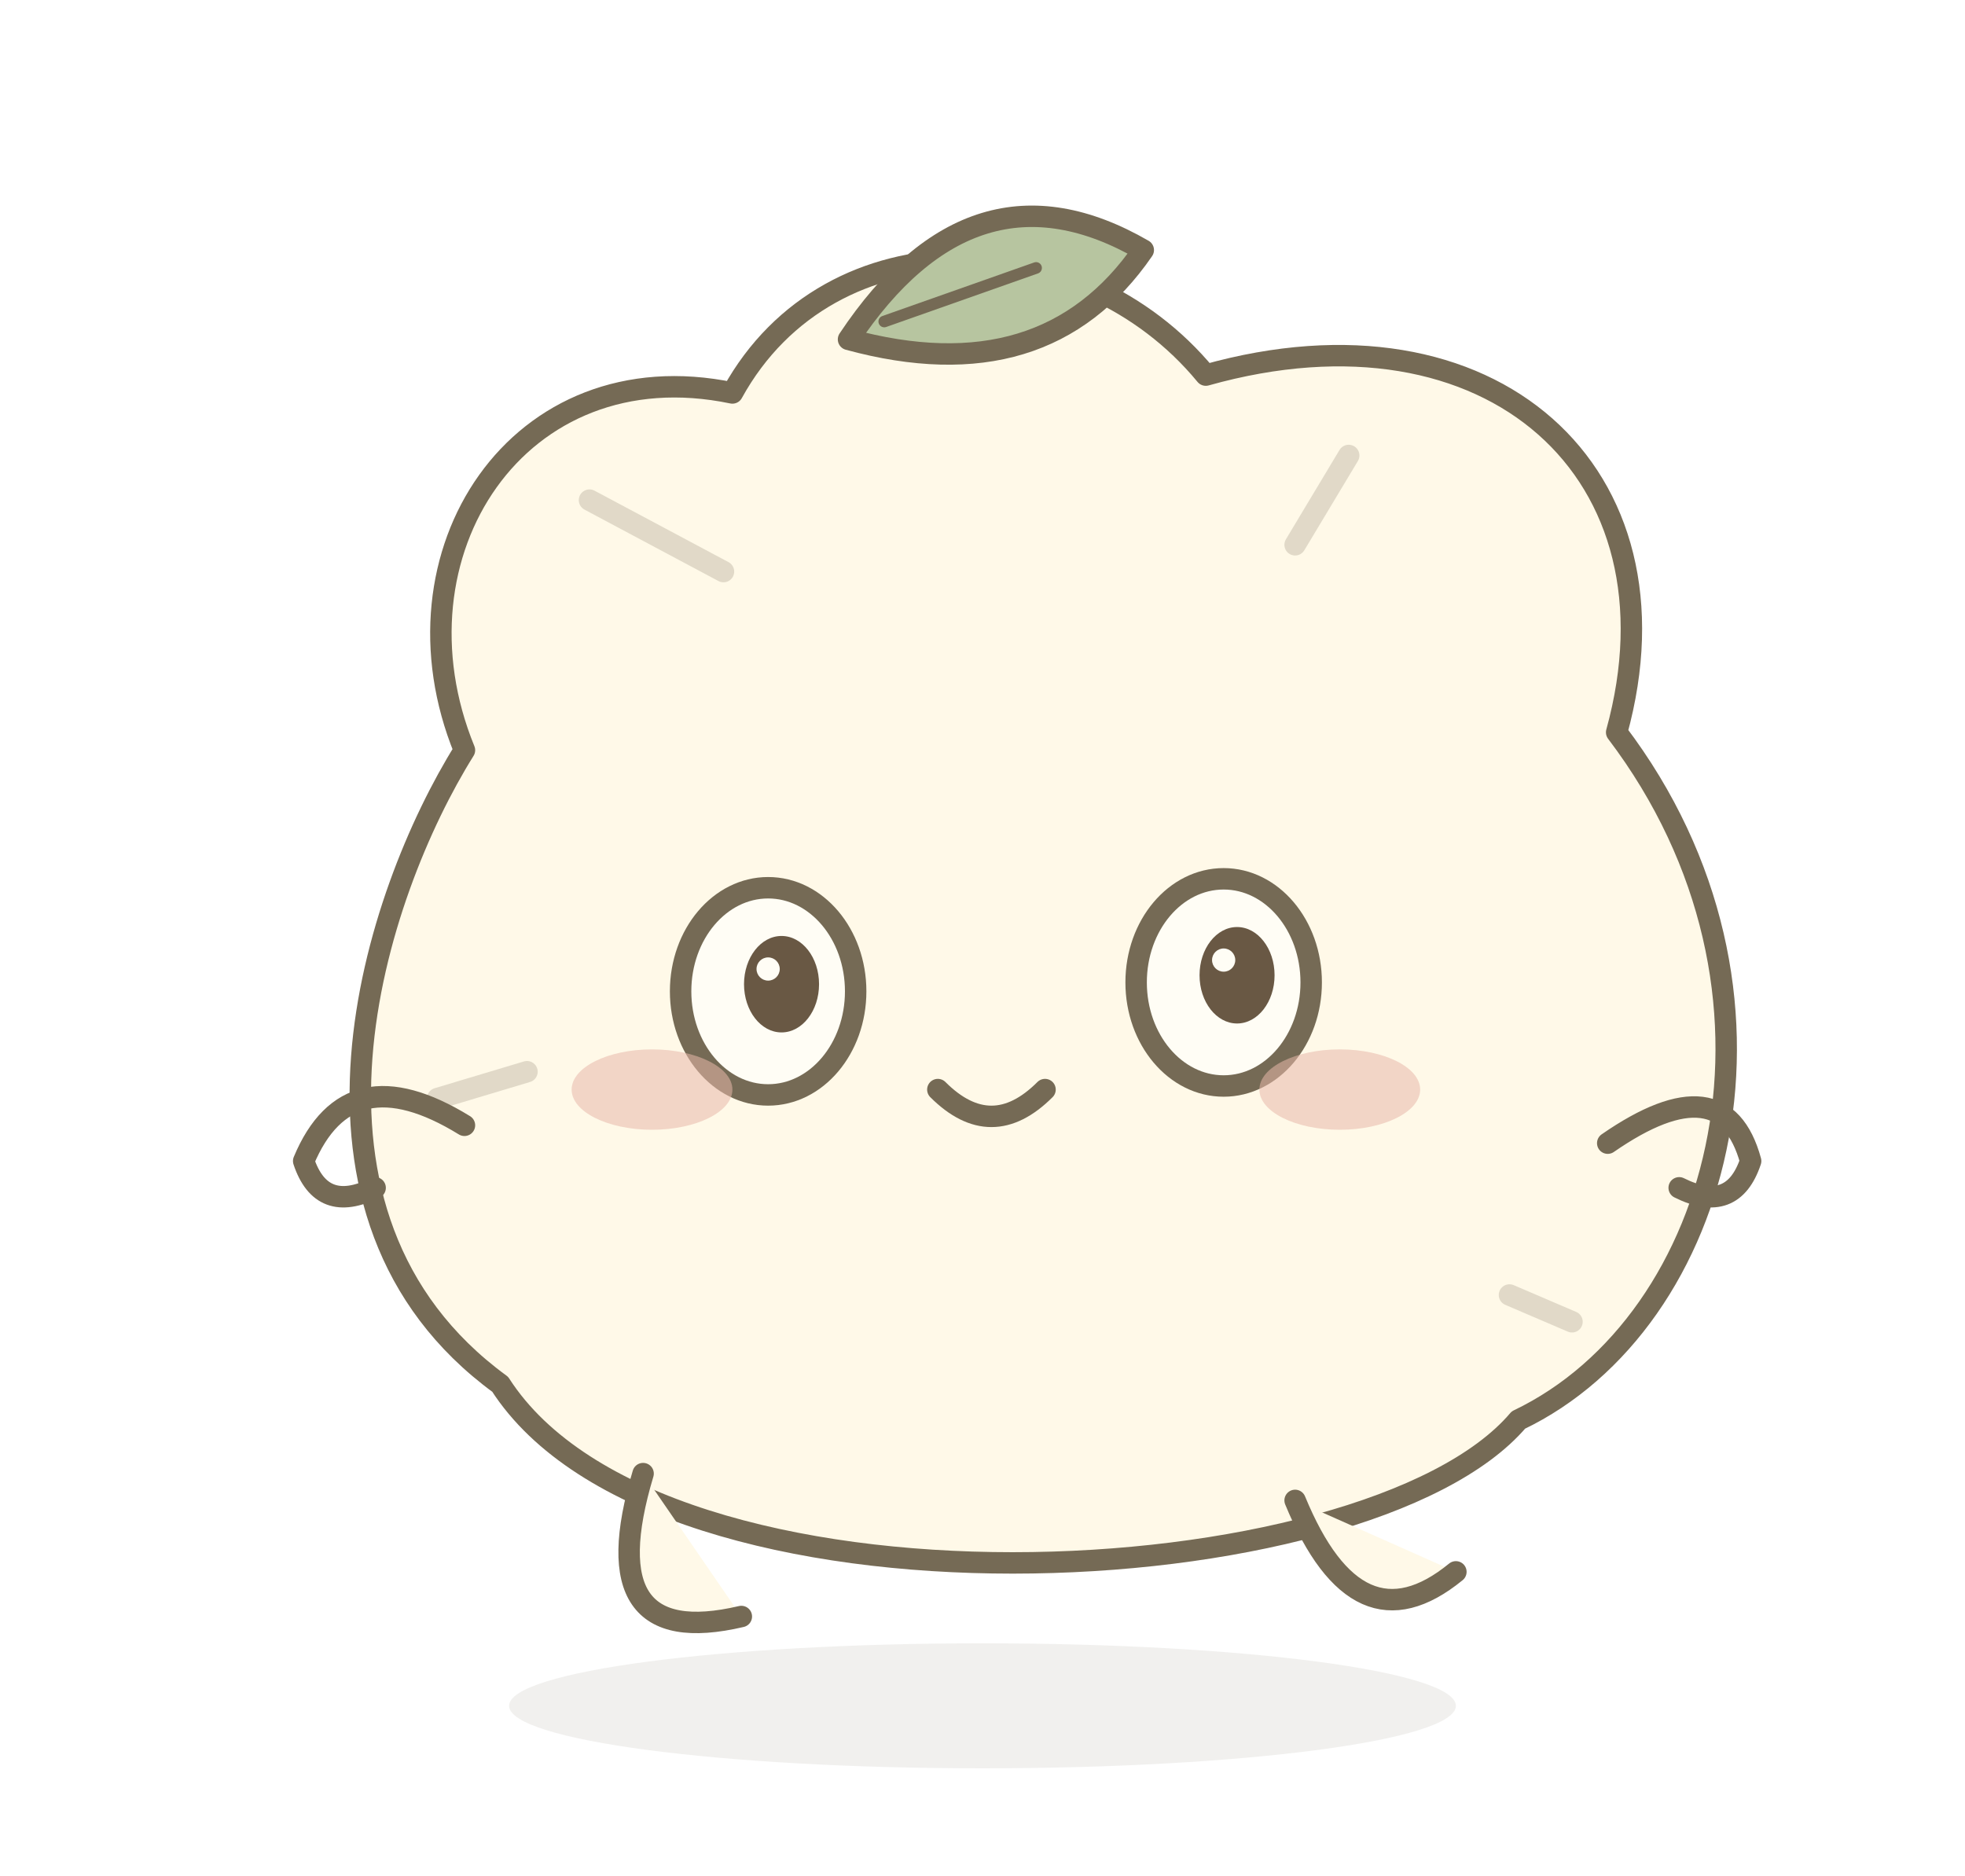
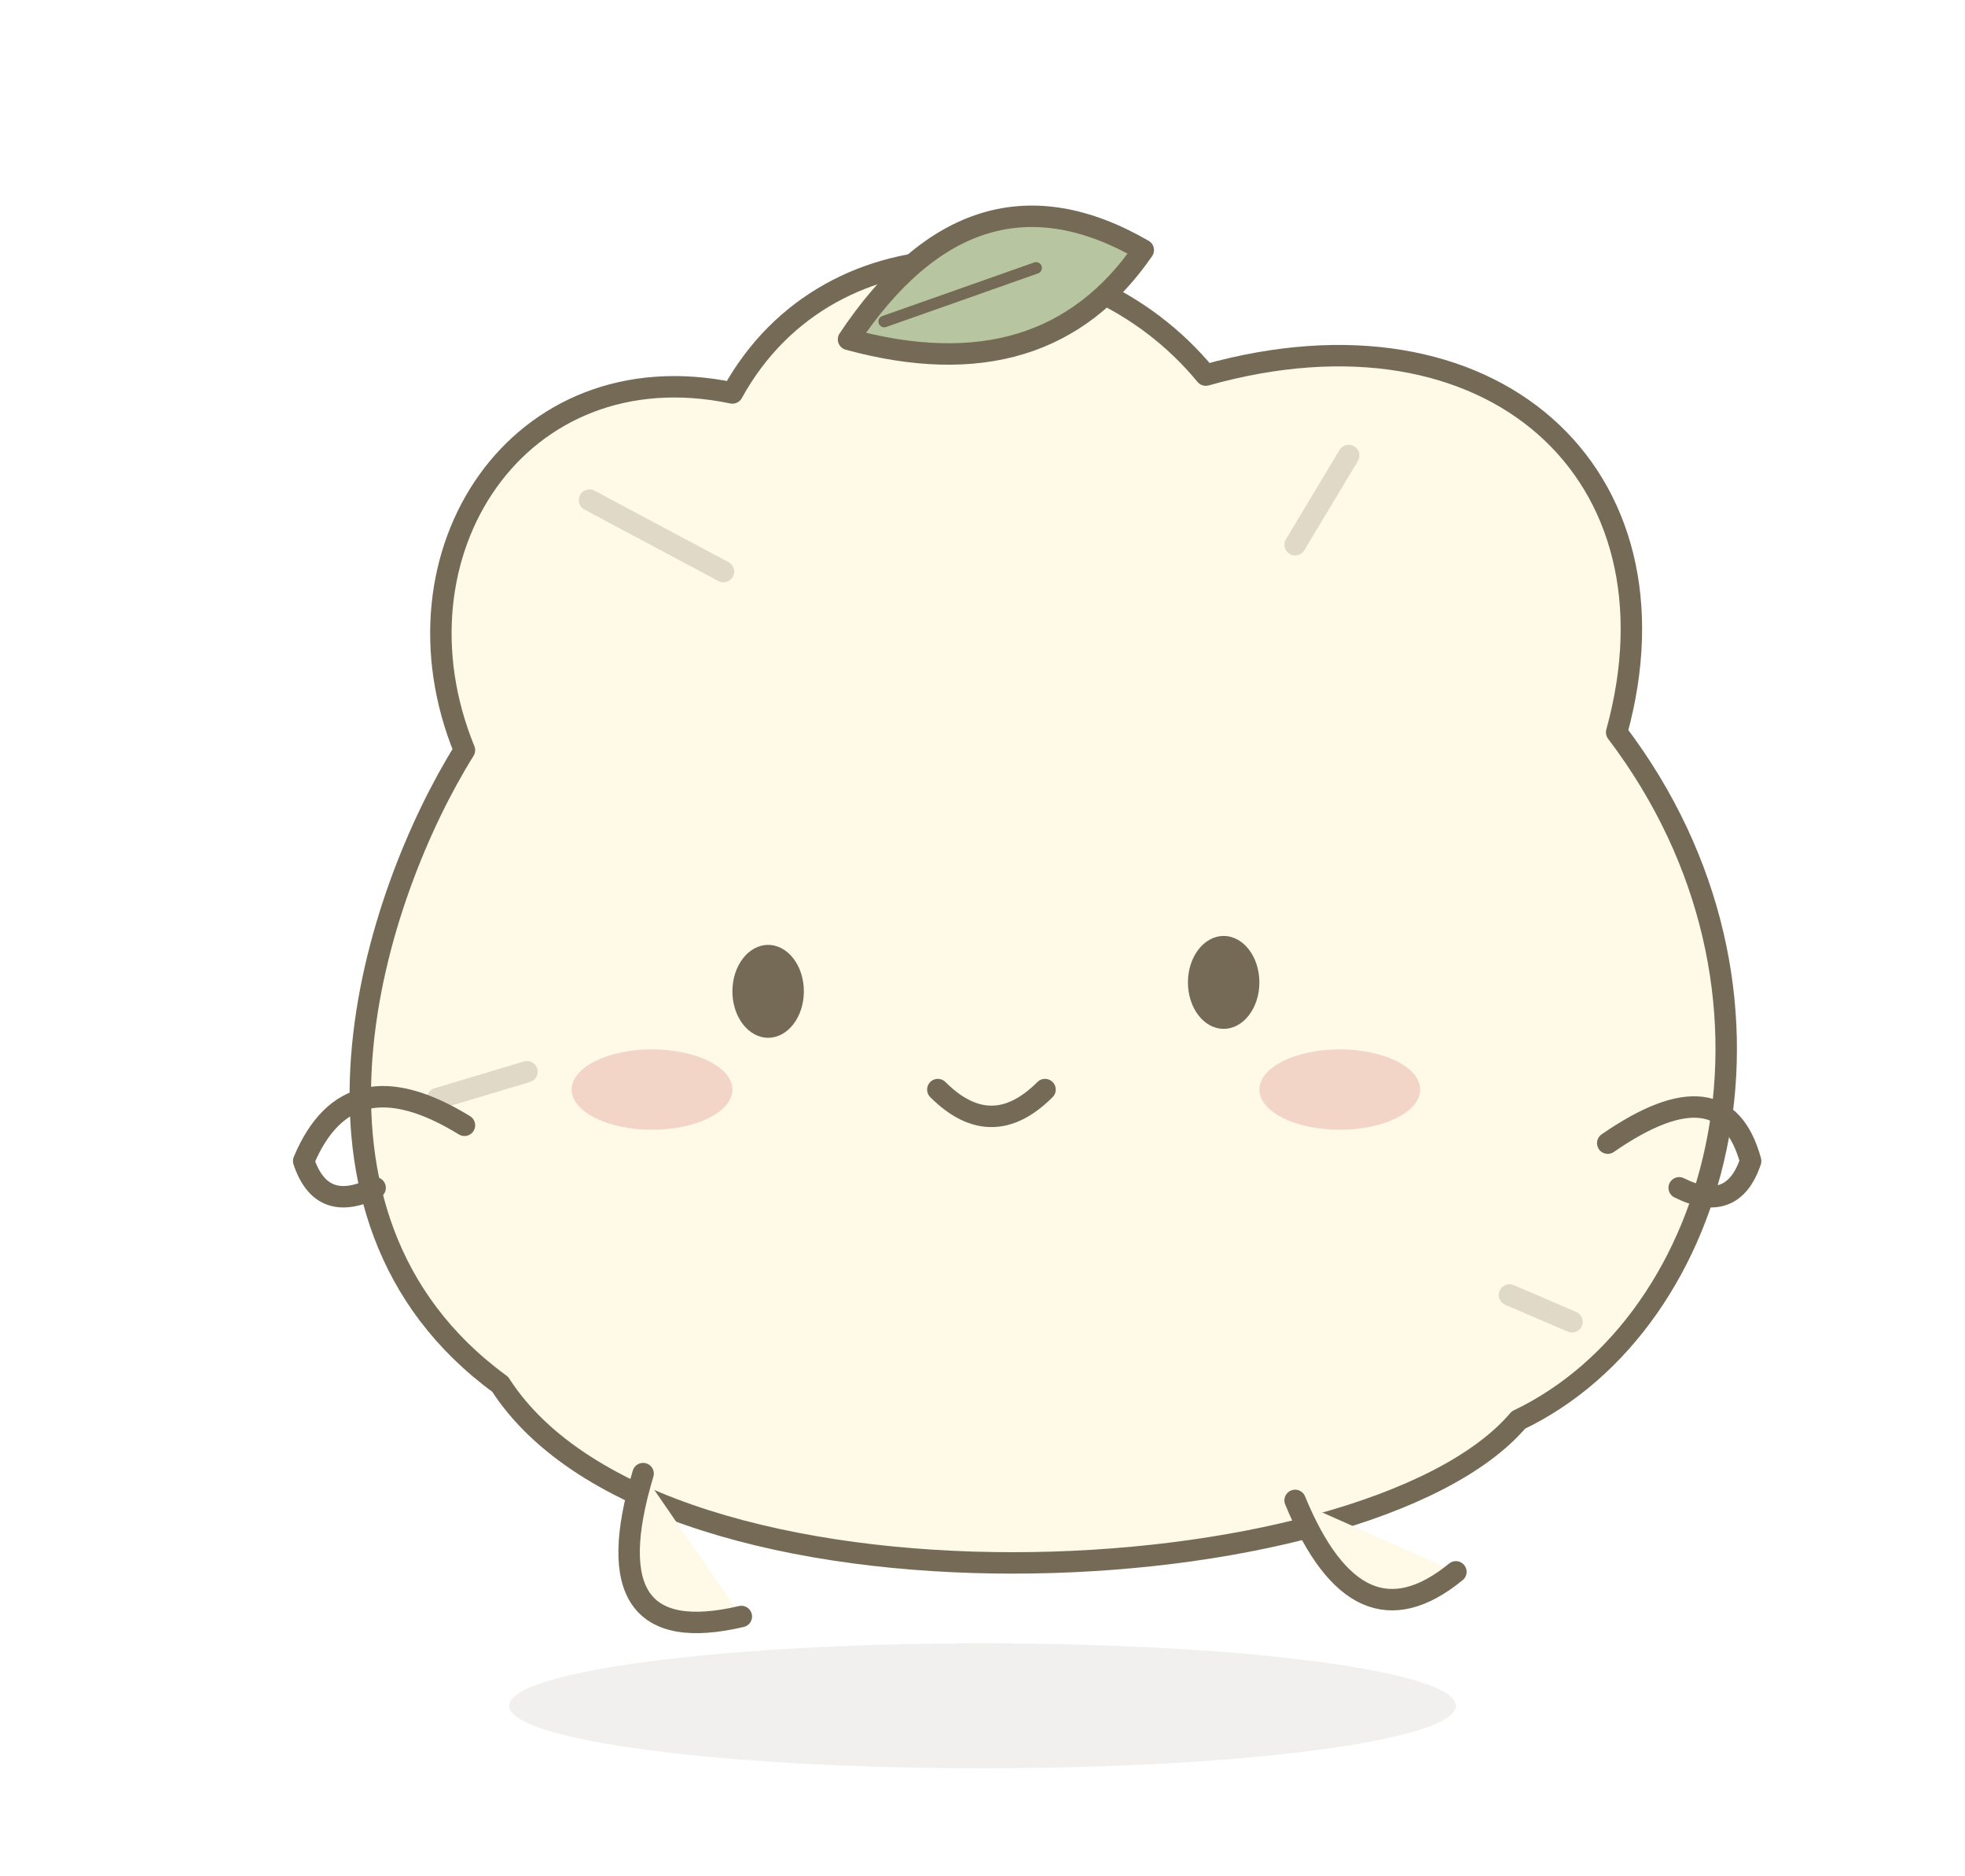
<svg xmlns="http://www.w3.org/2000/svg" width="220" height="210" viewBox="0 0 220 210">
  <ellipse cx="110" cy="191" rx="53" ry="7" fill="#645d48" opacity=".09" />
  <g stroke="#756a55" stroke-width="2.4" stroke-linecap="round" stroke-linejoin="round">
    <path d="M56 155C30 136 42 100 52 84C43 62 58 39 82 44C93 24 121 25 135 42C167 33 189 53 181 82C203 111 193 148 170 159C153 179 74 183 56 155Z" fill="#fff9e8" />
    <defs>
      <clipPath id="cike-body">
        <path d="M56 155C30 136 42 100 52 84C43 62 58 39 82 44C93 24 121 25 135 42C167 33 189 53 181 82C203 111 193 148 170 159C153 179 74 183 56 155Z" />
      </clipPath>
    </defs>
    <g clip-path="url(#cike-body)" fill="#b5bfa3" stroke="none" opacity=".65" />
    <g data-outfit="none" clip-path="url(#cike-body)" fill="#a9bdc5" stroke-width="1.8" />
    <path d="M66 56L81 64M151 51L145 61M49 123L59 120M169 145L176 148" opacity=".22" />
    <path d="M72 165Q66 185 83 181M145 168Q152 185 163 176" fill="#fff9e8" />
    <path d="M52 126Q39 118 34 130Q36 136 42 133M180 128Q193 119 196 130Q194 136 188 133" fill="none" />
-     <g data-eyes="flat">
-       <ellipse cx="86" cy="111" rx="9.8" ry="11.6" fill="#fffdf5" />
-       <ellipse cx="137" cy="110" rx="9.8" ry="11.6" fill="#fffdf5" />
-       <ellipse cx="87.5" cy="110.2" rx="4.2" ry="5.4" fill="#695844" stroke="none" />
-       <ellipse cx="138.5" cy="109.2" rx="4.2" ry="5.4" fill="#695844" stroke="none" />
-       <circle cx="86" cy="108.5" r="1.3" fill="#fffdf5" stroke="none" />
-       <circle cx="137" cy="107.5" r="1.3" fill="#fffdf5" stroke="none" />
+     <g data-eyes="quiet">
+       <ellipse cx="86" cy="111" rx="4" ry="5.2" fill="#756a55" stroke="none" />
+       <ellipse cx="137" cy="110" rx="4" ry="5.2" fill="#756a55" stroke="none" />
    </g>
    <path d="M105 122Q111 128 117 122" fill="none" />
    <path data-leaf="true" d="M95 38Q109 17 128 28Q117 44 95 38Z" fill="#b7c5a0" />
    <path d="M99 36L116 30" stroke-width="1.3" />
  </g>
  <ellipse cx="73" cy="122" rx="9" ry="4.5" fill="#e7b8aa" opacity=".55" />
  <ellipse cx="150" cy="122" rx="9" ry="4.5" fill="#e7b8aa" opacity=".55" />
</svg>
